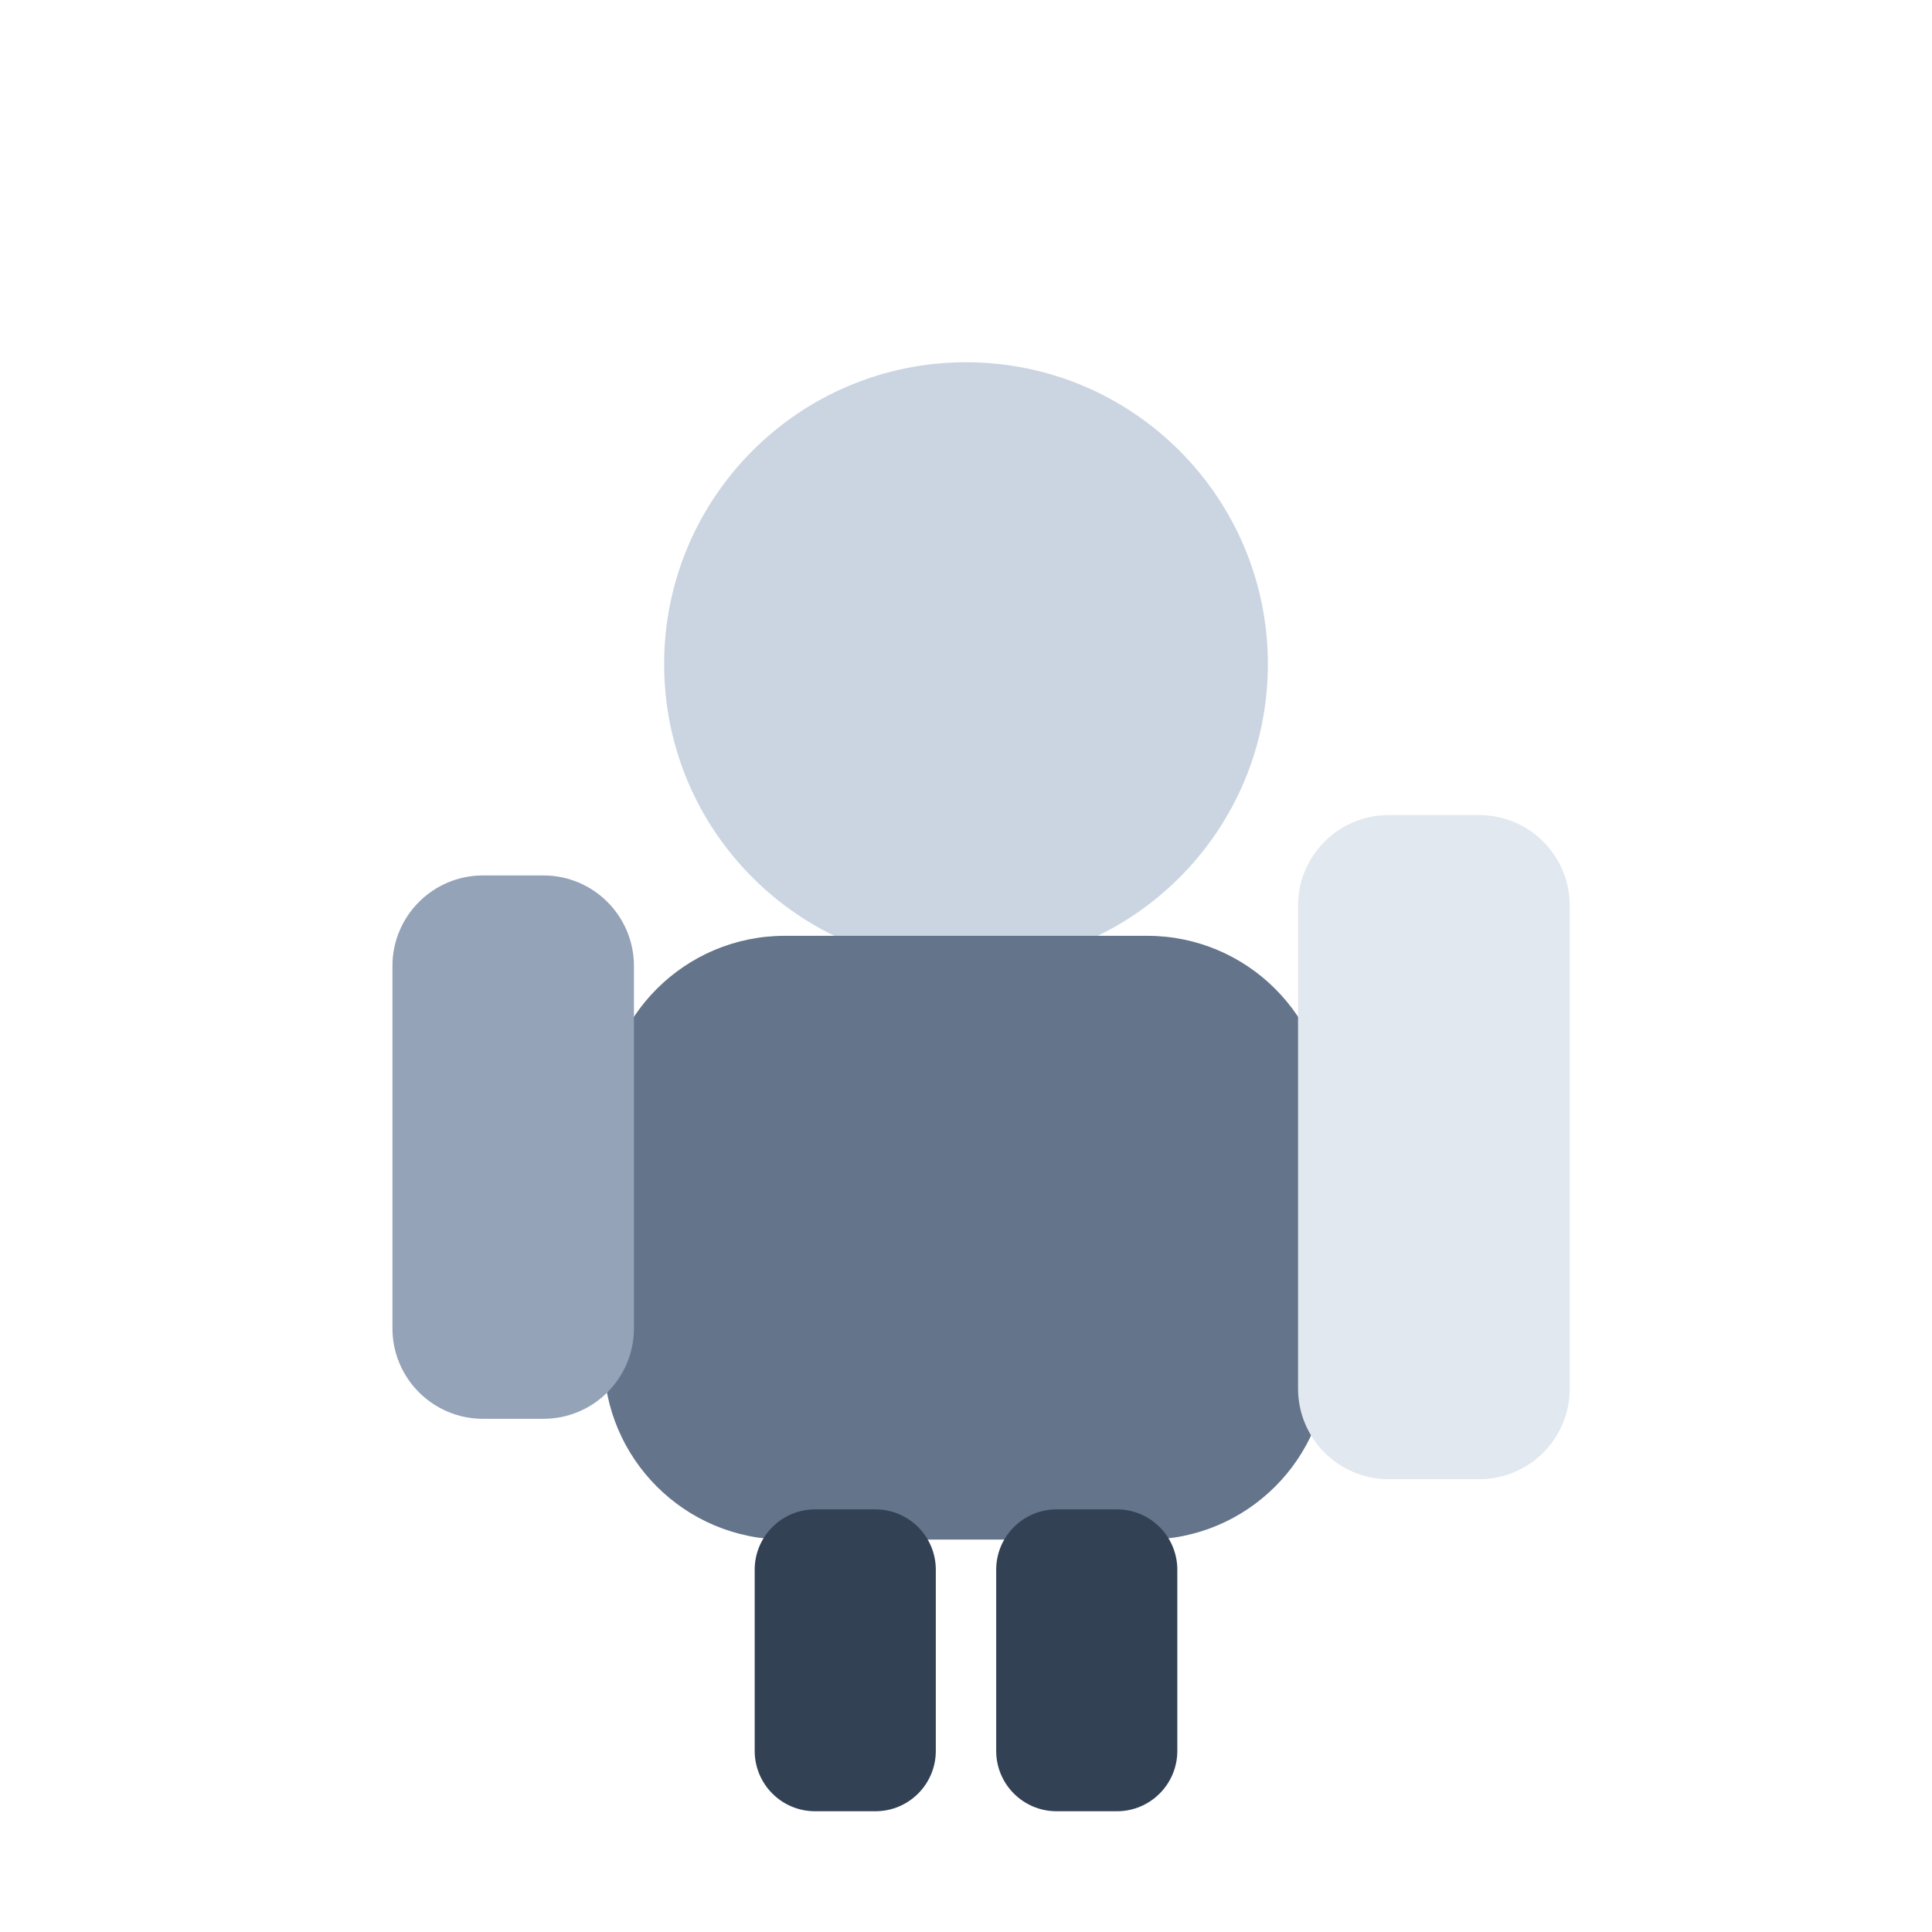
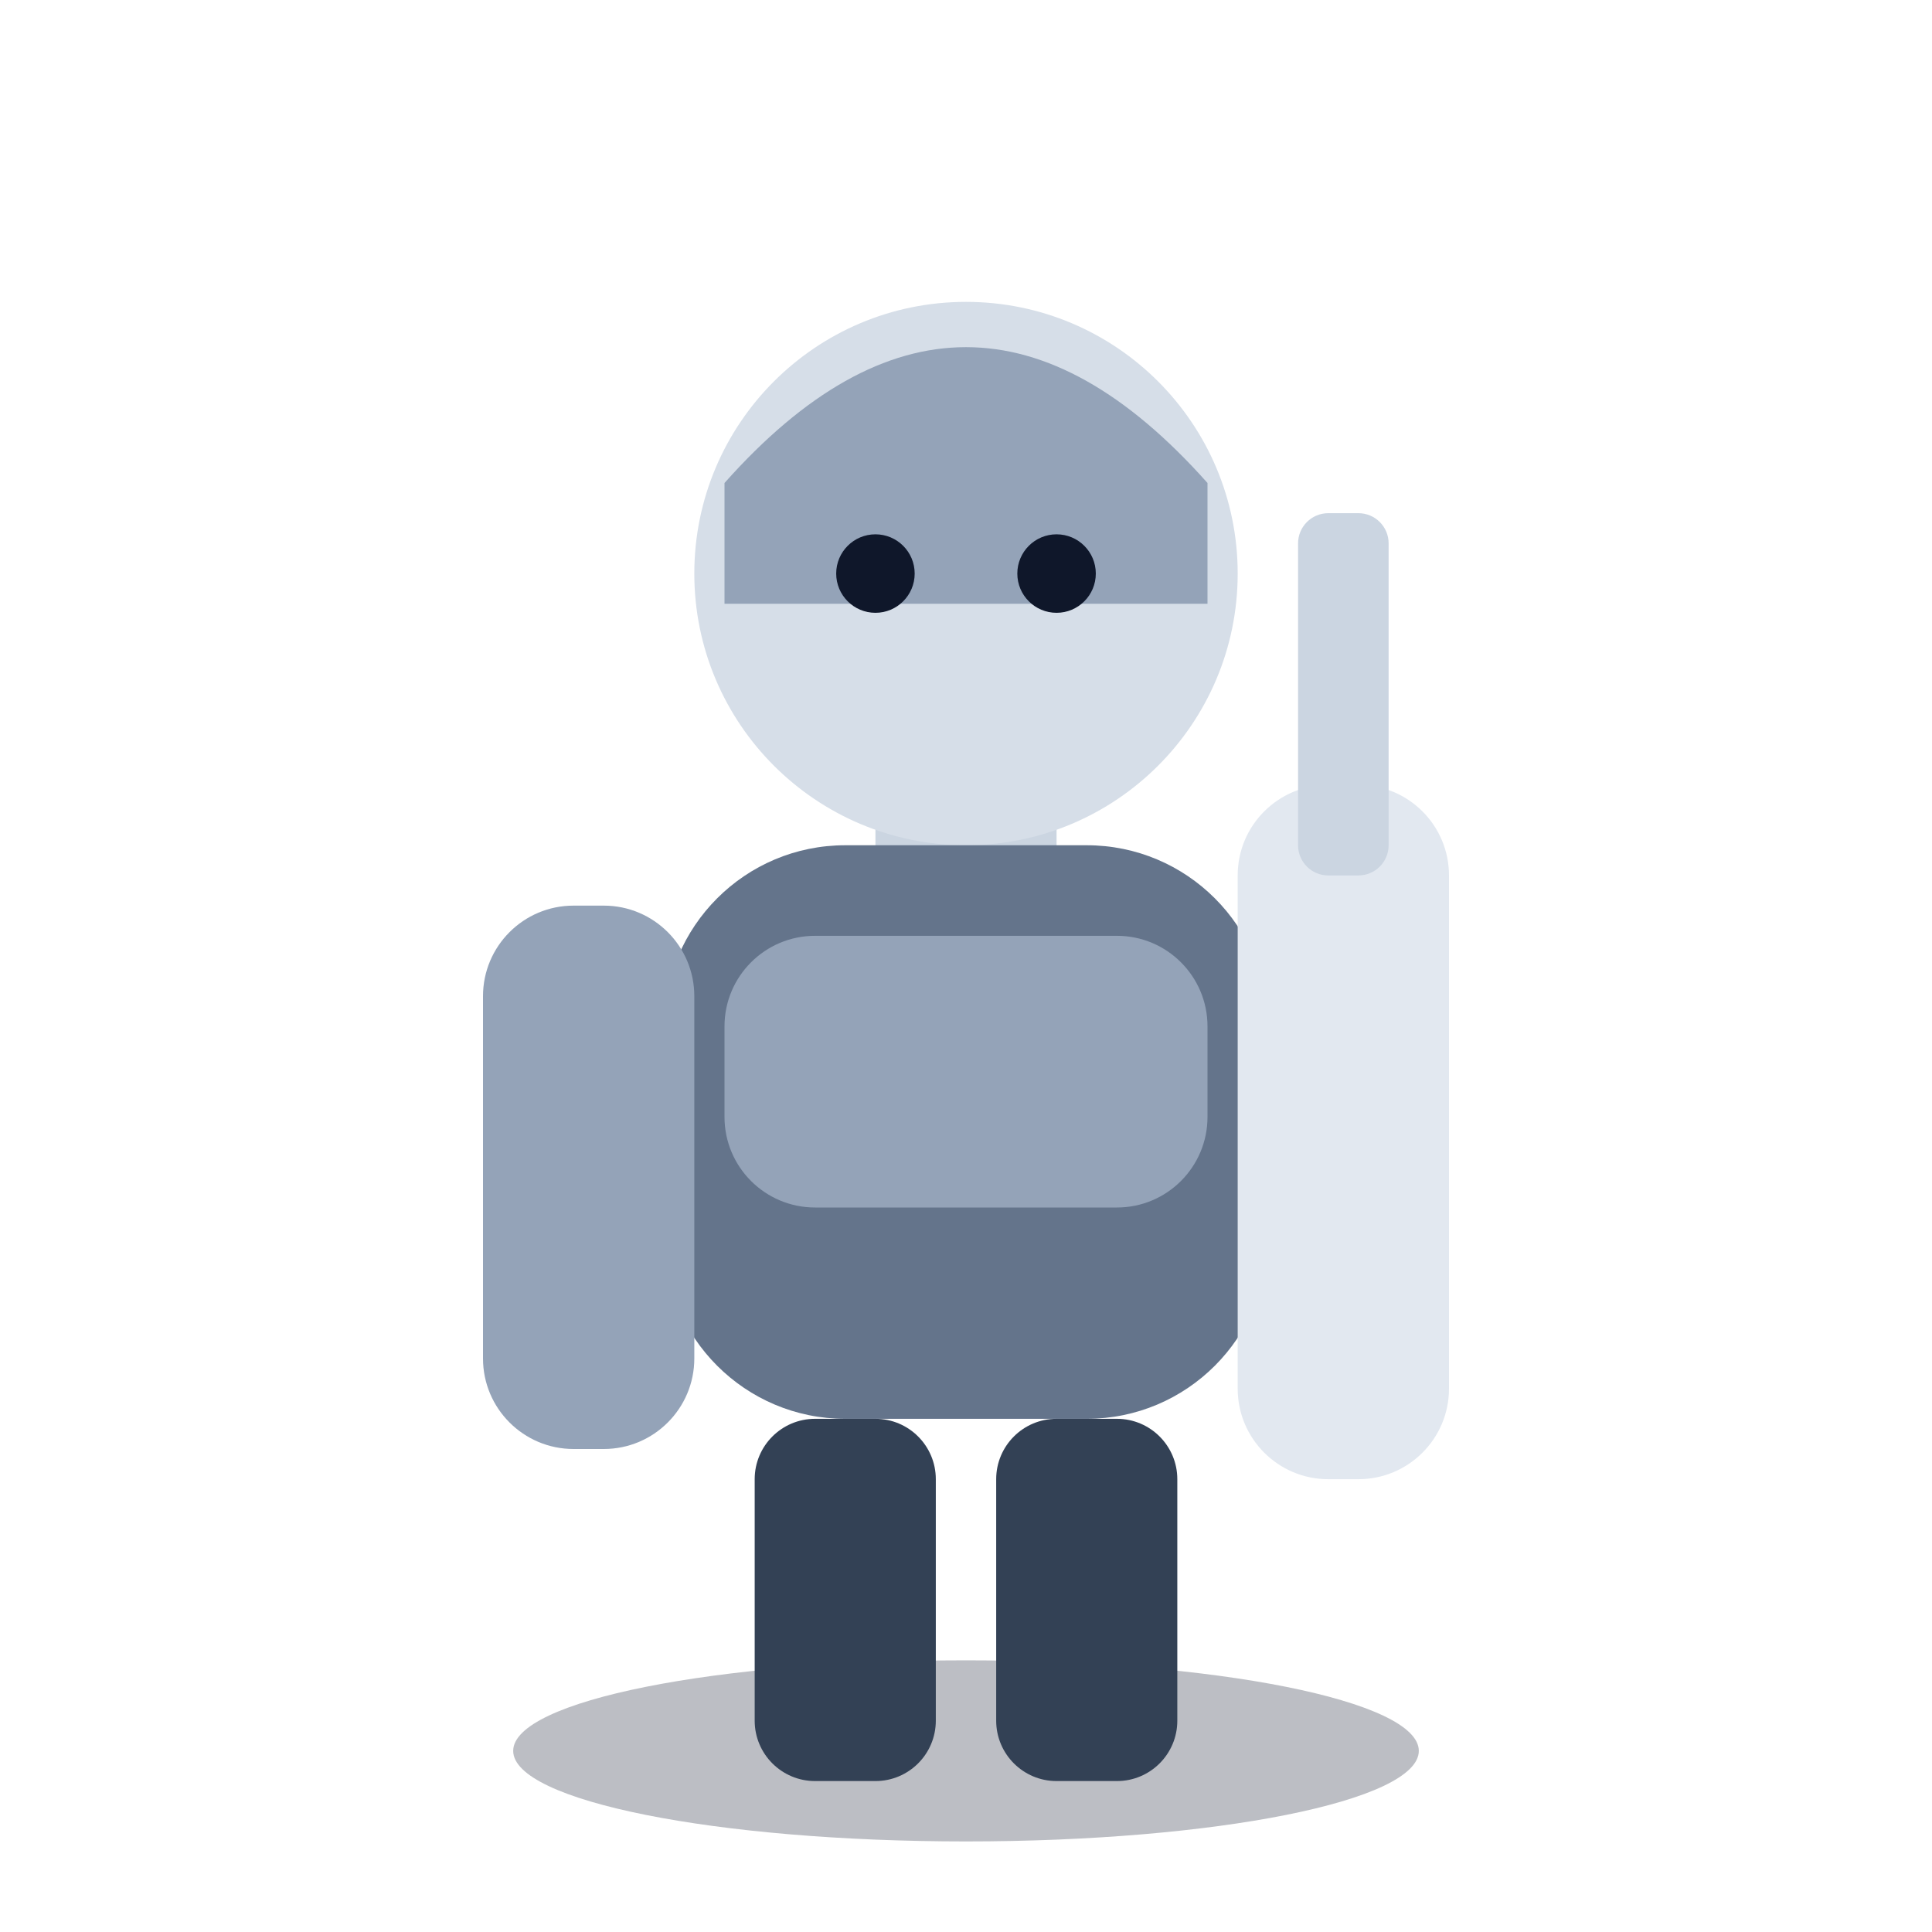
<svg xmlns="http://www.w3.org/2000/svg" width="64" height="64" viewBox="0 0 64 64">
  <rect width="64" height="64" fill="none" />
-   <circle cx="32" cy="22" r="10" fill="#cbd5e1" />
-   <rect x="20" y="31" width="24" height="20" rx="6" fill="#64748b" />
-   <rect x="13" y="29" width="8" height="18" rx="3" fill="#94a3b8" />
-   <rect x="43" y="27" width="9" height="22" rx="3" fill="#e2e8f0" />
-   <rect x="25" y="50" width="6" height="10" rx="2" fill="#334155" />
-   <rect x="33" y="50" width="6" height="10" rx="2" fill="#334155" />
+   <ellipse cx="32" cy="58" rx="15" ry="3" fill="#0f172a" opacity="0.28" />
+   <rect x="29" y="25" width="6" height="5" rx="2" fill="#cbd5e1" />
+   <circle cx="32" cy="19" r="9" fill="#d6dee8" />
+   <path d="M24 16 Q32 7 40 16 L40 20 L24 20 Z" fill="#94a3b8" />
+   <rect x="22" y="28" width="20" height="19" rx="6" fill="#64748b" />
+   <rect x="24" y="31" width="16" height="9" rx="3" fill="#94a3b8" />
+   <rect x="16" y="30" width="7" height="18" rx="3" fill="#94a3b8" />
+   <rect x="41" y="26" width="7" height="23" rx="3" fill="#e2e8f0" />
+   <rect x="43" y="17" width="3" height="12" rx="1" fill="#cbd5e1" />
+   <rect x="25" y="47" width="6" height="12" rx="2" fill="#334155" />
+   <rect x="33" y="47" width="6" height="12" rx="2" fill="#334155" />
+   <circle cx="29" cy="19" r="1.3" fill="#0f172a" />
+   <circle cx="35" cy="19" r="1.3" fill="#0f172a" />
</svg>
